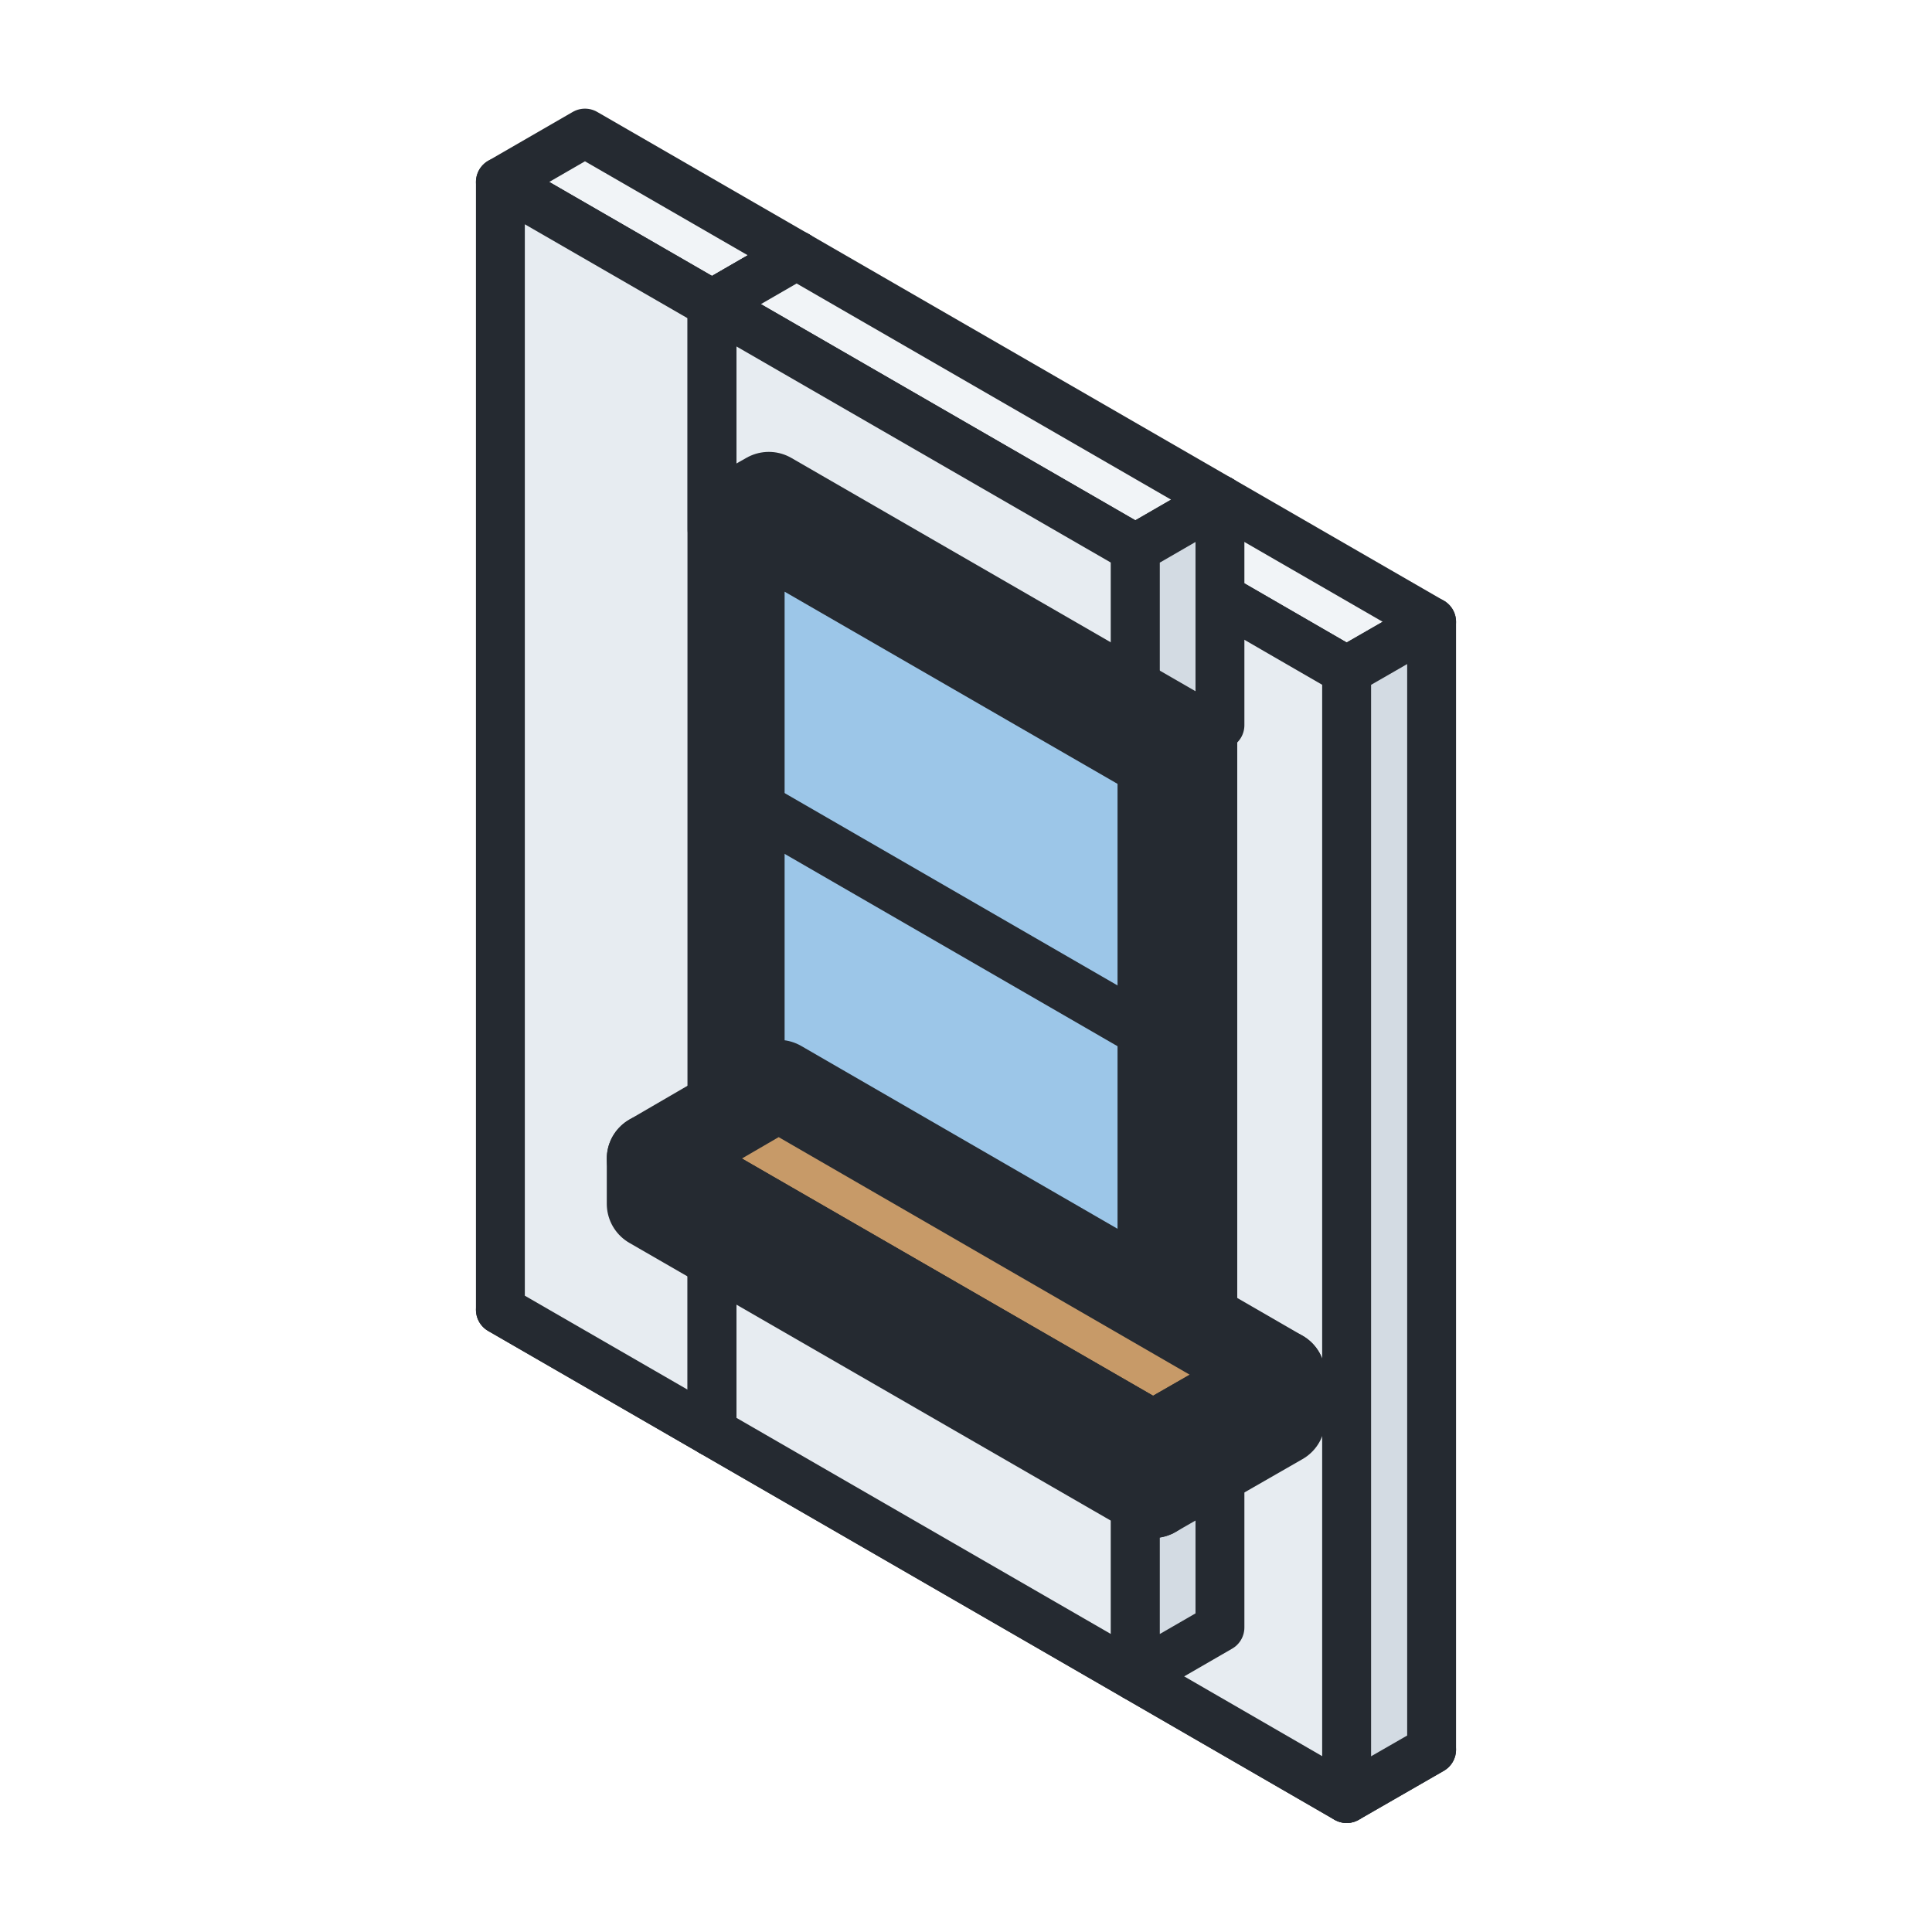
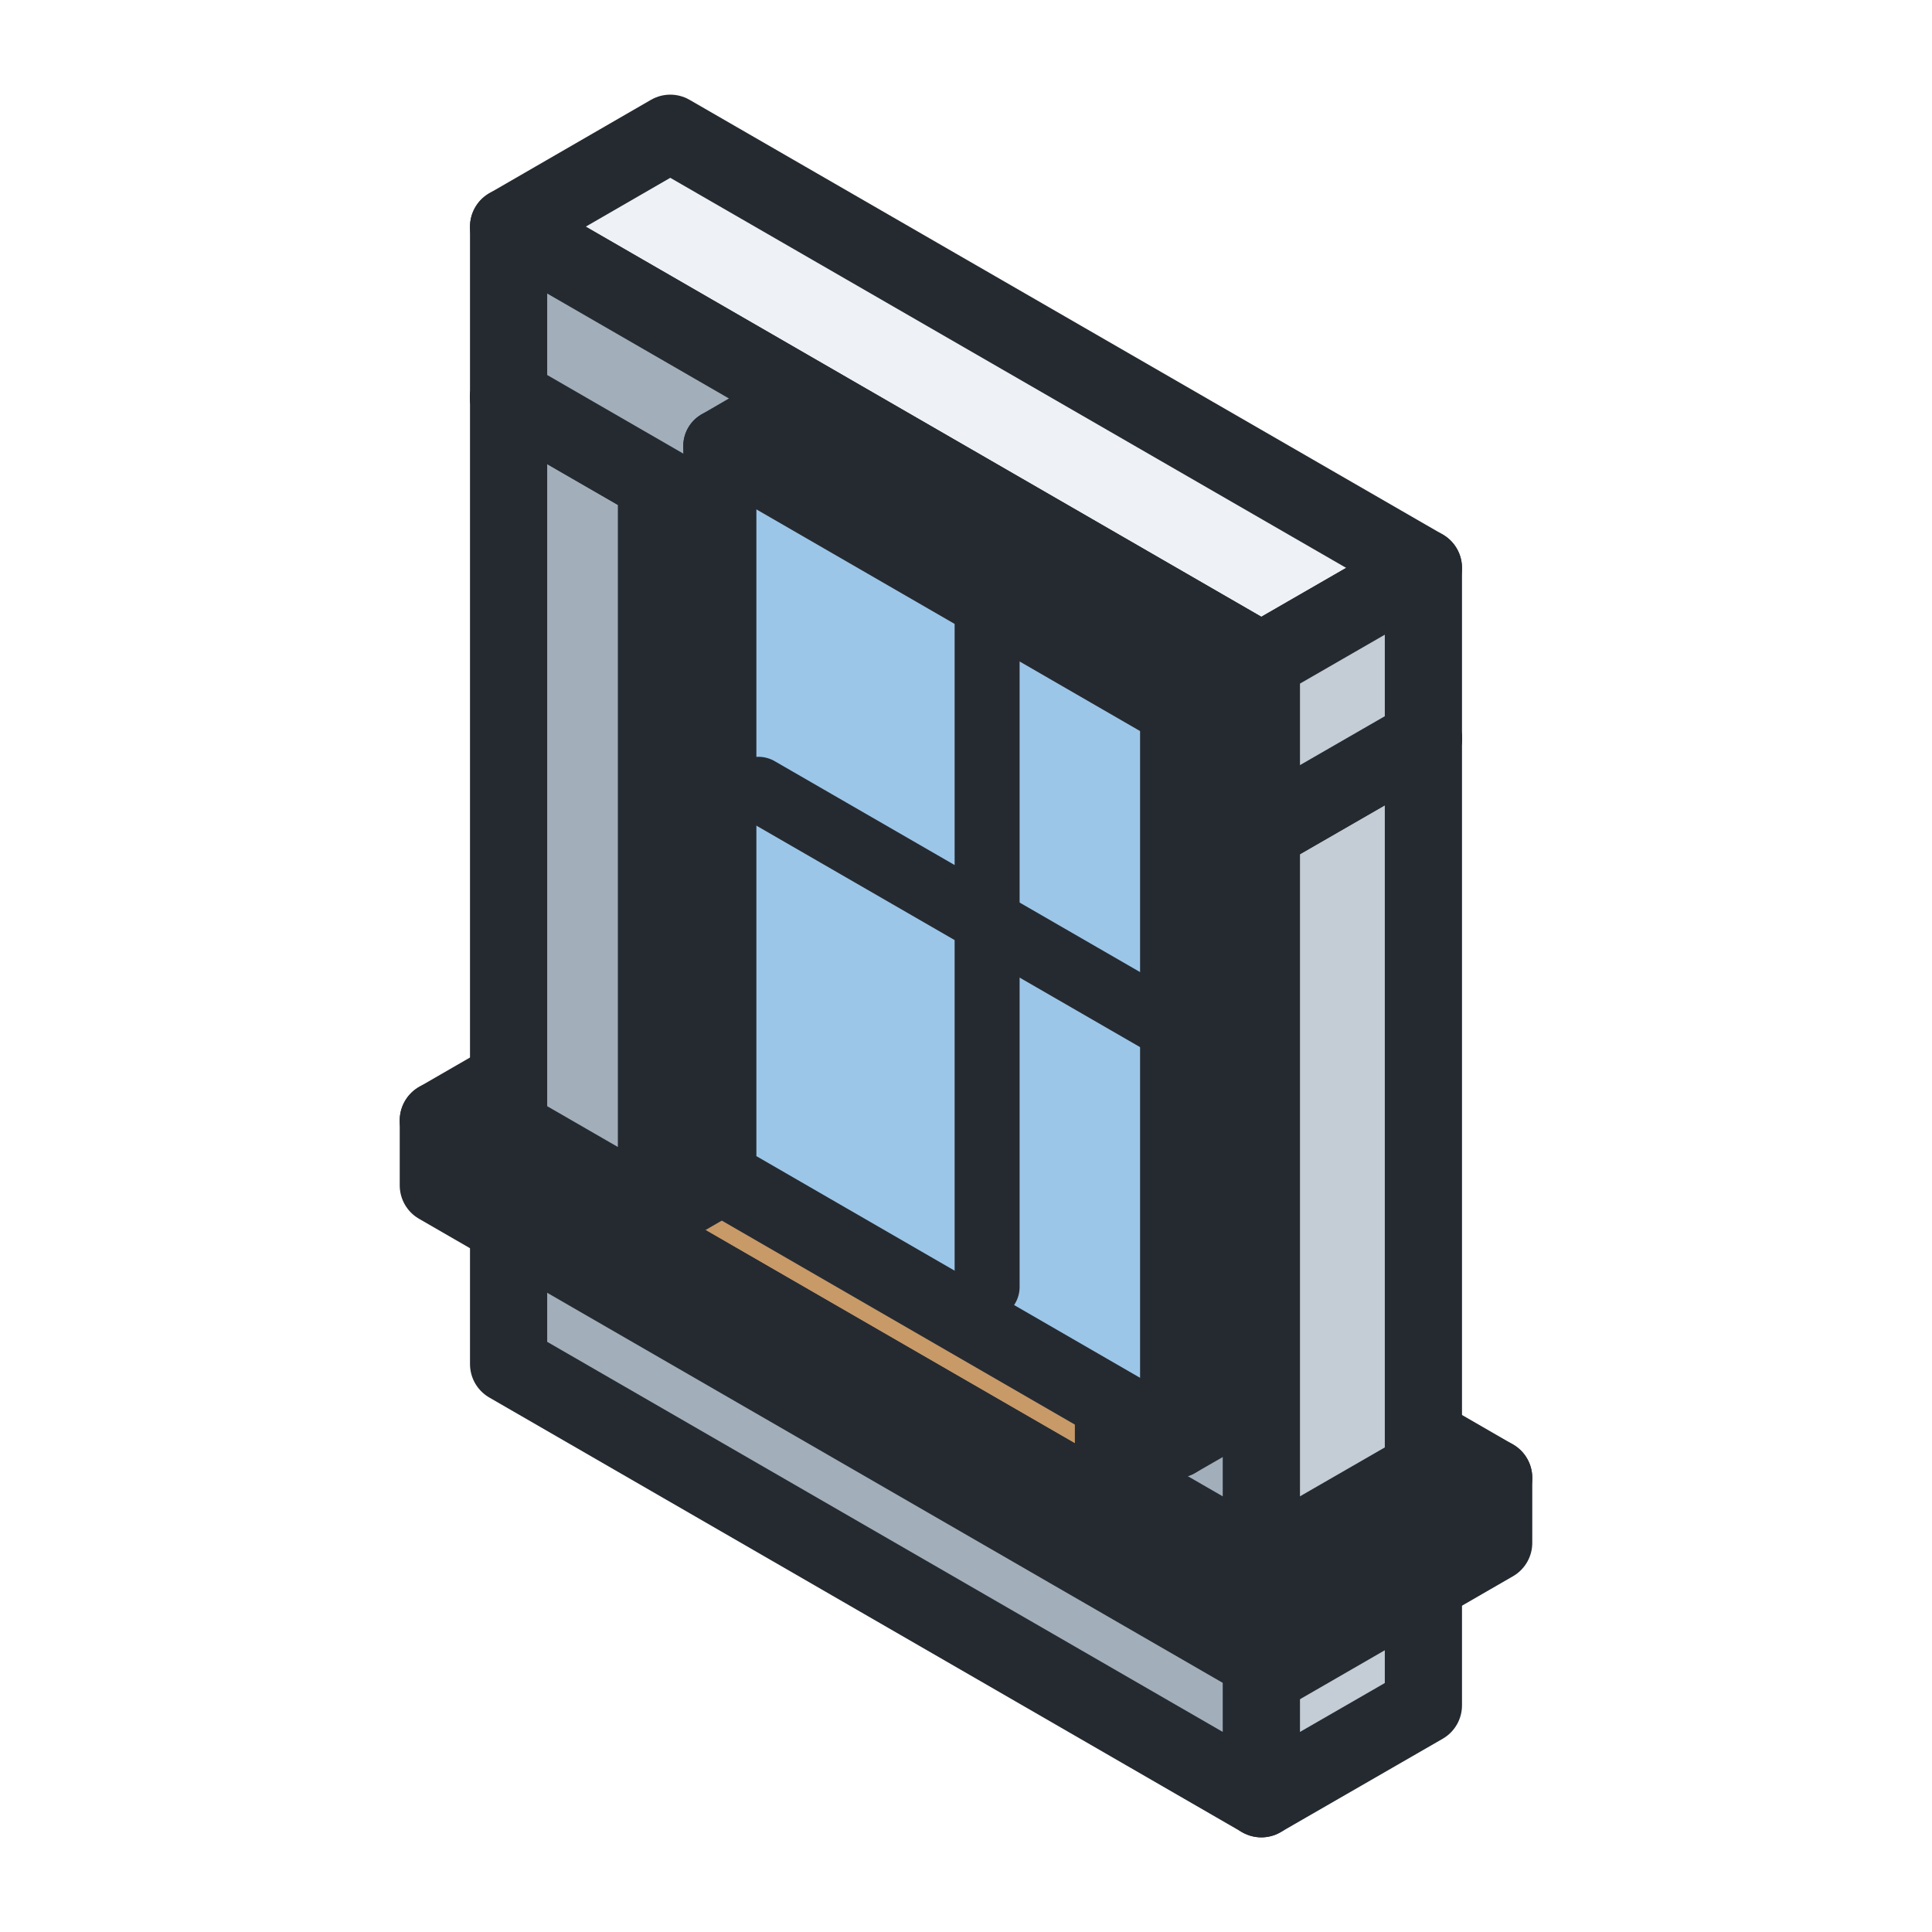
- <svg xmlns="http://www.w3.org/2000/svg" viewBox="-15.56 -33.54 51.39 51.39">
-   <polygon points="0.00,0.00 22.52,13.00 20.26,14.30 -2.25,1.30" fill="#C79A68" stroke="#252A31" stroke-width="1.3" stroke-linejoin="round" />
-   <polygon points="-2.25,-28.70 3.38,-25.45 5.63,-26.75 0.00,-30.00" fill="#F1F4F7" stroke="#252A31" stroke-width="1.3" stroke-linejoin="round" />
-   <polygon points="-2.25,1.30 3.38,4.55 3.38,-25.45 -2.25,-28.70" fill="#E7ECF1" stroke="#252A31" stroke-width="1.3" stroke-linejoin="round" />
-   <polygon points="3.38,4.55 5.63,3.25 5.63,-26.75 3.38,-25.45" fill="#D3DBE3" stroke="#252A31" stroke-width="1.3" stroke-linejoin="round" />
-   <polygon points="14.64,-18.95 20.26,-15.70 22.52,-17.00 16.89,-20.25" fill="#F1F4F7" stroke="#252A31" stroke-width="1.3" stroke-linejoin="round" />
-   <polygon points="14.64,11.05 20.26,14.30 20.26,-15.70 14.64,-18.95" fill="#E7ECF1" stroke="#252A31" stroke-width="1.3" stroke-linejoin="round" />
-   <polygon points="20.26,14.30 22.52,13.00 22.52,-17.00 20.26,-15.70" fill="#D3DBE3" stroke="#252A31" stroke-width="1.3" stroke-linejoin="round" />
-   <polygon points="3.38,-2.45 14.64,4.05 16.89,2.75 5.63,-3.75" fill="#F1F4F7" stroke="#252A31" stroke-width="1.3" stroke-linejoin="round" />
-   <polygon points="3.38,4.55 14.64,11.05 14.64,4.05 3.38,-2.45" fill="#E7ECF1" stroke="#252A31" stroke-width="1.3" stroke-linejoin="round" />
-   <polygon points="14.64,11.05 16.89,9.75 16.89,2.75 14.64,4.05" fill="#D3DBE3" stroke="#252A31" stroke-width="1.3" stroke-linejoin="round" />
-   <polygon points="3.38,-25.45 14.64,-18.95 16.89,-20.25 5.63,-26.75" fill="#F1F4F7" stroke="#252A31" stroke-width="1.3" stroke-linejoin="round" />
-   <polygon points="3.38,-19.45 14.64,-12.95 14.64,-18.95 3.38,-25.45" fill="#E7ECF1" stroke="#252A31" stroke-width="1.3" stroke-linejoin="round" />
-   <polygon points="14.64,-12.95 16.89,-14.25 16.89,-20.25 14.64,-18.95" fill="#D3DBE3" stroke="#252A31" stroke-width="1.3" stroke-linejoin="round" />
-   <polygon points="4.11,-19.88 15.37,-13.38 16.15,-13.82 4.89,-20.32" fill="#EEF1F5" stroke="#252A31" stroke-width="2.4" stroke-linejoin="round" />
-   <polygon points="4.11,-2.88 15.37,3.62 15.37,-13.38 4.11,-19.88" fill="#9CC6E8" stroke="#252A31" stroke-width="2.4" stroke-linejoin="round" />
-   <polygon points="15.37,3.62 16.15,3.18 16.15,-13.82 15.37,-13.38" fill="#7DAFD9" stroke="#252A31" stroke-width="2.4" stroke-linejoin="round" />
-   <line x1="4.94" y1="-11.85" x2="16.19" y2="-5.35" stroke="#252A31" stroke-width="1.4" stroke-linecap="round" />
-   <polygon points="1.78,-2.72 15.11,4.97 18.49,3.03 5.15,-4.68" fill="#C79A68" stroke="#252A31" stroke-width="2.4" stroke-linejoin="round" />
-   <polygon points="1.78,-1.52 15.11,6.17 15.11,4.97 1.78,-2.72" fill="#A87C4E" stroke="#252A31" stroke-width="2.4" stroke-linejoin="round" />
-   <polygon points="15.11,6.17 18.49,4.23 18.49,3.03 15.11,4.97" fill="#A87C4E" stroke="#252A31" stroke-width="2.4" stroke-linejoin="round" />
+ <svg xmlns="http://www.w3.org/2000/svg" viewBox="-20.14 -33.38 47.56 47.56">
+   <polygon points="-3.64,-6.30 14.90,4.40 10.91,6.70 -7.62,-4.00" fill="#EEF1F5" stroke="#252A31" stroke-width="1.9" stroke-linejoin="round" />
+   <polygon points="14.90,8.60 10.91,10.90 10.91,6.70 14.90,4.40" fill="#C4CCD5" stroke="#252A31" stroke-width="1.9" stroke-linejoin="round" />
+   <polygon points="-7.62,0.20 10.91,10.90 10.91,6.70 -7.62,-4.00" fill="#A2AEBA" stroke="#252A31" stroke-width="1.9" stroke-linejoin="round" />
+   <polygon points="-3.98,-8.90 16.63,3.00 11.26,6.10 -9.35,-5.80" fill="#C79A68" stroke="#252A31" stroke-width="1.9" stroke-linejoin="round" />
+   <polygon points="16.63,4.60 11.26,7.70 11.26,6.10 16.63,3.00" fill="#A87C4E" stroke="#252A31" stroke-width="1.9" stroke-linejoin="round" />
+   <polygon points="-9.35,-4.20 11.26,7.70 11.26,6.10 -9.35,-5.80" fill="#A87C4E" stroke="#252A31" stroke-width="1.9" stroke-linejoin="round" />
+   <polygon points="-3.64,-25.90 0.00,-23.80 -3.98,-21.50 -7.62,-23.60" fill="#EEF1F5" stroke="#252A31" stroke-width="1.9" stroke-linejoin="round" />
+   <polygon points="0.00,-5.80 -3.98,-3.50 -3.98,-21.50 0.00,-23.80" fill="#C4CCD5" stroke="#252A31" stroke-width="1.9" stroke-linejoin="round" />
+   <polygon points="-7.62,-5.60 -3.98,-3.50 -3.98,-21.50 -7.62,-23.60" fill="#A2AEBA" stroke="#252A31" stroke-width="1.9" stroke-linejoin="round" />
+   <polygon points="11.26,-17.30 14.90,-15.20 10.91,-12.90 7.27,-15.00" fill="#EEF1F5" stroke="#252A31" stroke-width="1.9" stroke-linejoin="round" />
+   <polygon points="14.90,2.80 10.91,5.10 10.91,-12.90 14.90,-15.20" fill="#C4CCD5" stroke="#252A31" stroke-width="1.9" stroke-linejoin="round" />
+   <polygon points="7.27,3.00 10.91,5.10 10.91,-12.90 7.27,-15.00" fill="#A2AEBA" stroke="#252A31" stroke-width="1.9" stroke-linejoin="round" />
+   <polygon points="-3.64,-30.10 14.90,-19.40 10.91,-17.10 -7.62,-27.80" fill="#EEF1F5" stroke="#252A31" stroke-width="1.9" stroke-linejoin="round" />
+   <polygon points="14.90,-15.20 10.91,-12.90 10.91,-17.10 14.90,-19.40" fill="#C4CCD5" stroke="#252A31" stroke-width="1.9" stroke-linejoin="round" />
+   <polygon points="-7.62,-23.60 10.91,-12.90 10.91,-17.10 -7.62,-27.80" fill="#A2AEBA" stroke="#252A31" stroke-width="1.9" stroke-linejoin="round" />
+   <polygon points="-2.42,-22.40 8.83,-15.90 9.70,-16.40 -1.56,-22.90" fill="#EEF1F5" stroke="#252A31" stroke-width="1.8" stroke-linejoin="round" />
+   <polygon points="-2.42,-4.40 8.83,2.10 8.83,-15.90 -2.42,-22.40" fill="#9CC6E8" stroke="#252A31" stroke-width="1.8" stroke-linejoin="round" />
+   <polygon points="8.83,2.10 9.70,1.60 9.70,-16.40 8.83,-15.90" fill="#7DAFD9" stroke="#252A31" stroke-width="1.8" stroke-linejoin="round" />
+   <line x1="4.16" y1="-1.70" x2="4.16" y2="-19.70" stroke="#252A31" stroke-width="1.6" stroke-linecap="round" />
+   <line x1="-1.47" y1="-13.95" x2="9.79" y2="-7.45" stroke="#252A31" stroke-width="1.6" stroke-linecap="round" />
</svg>
